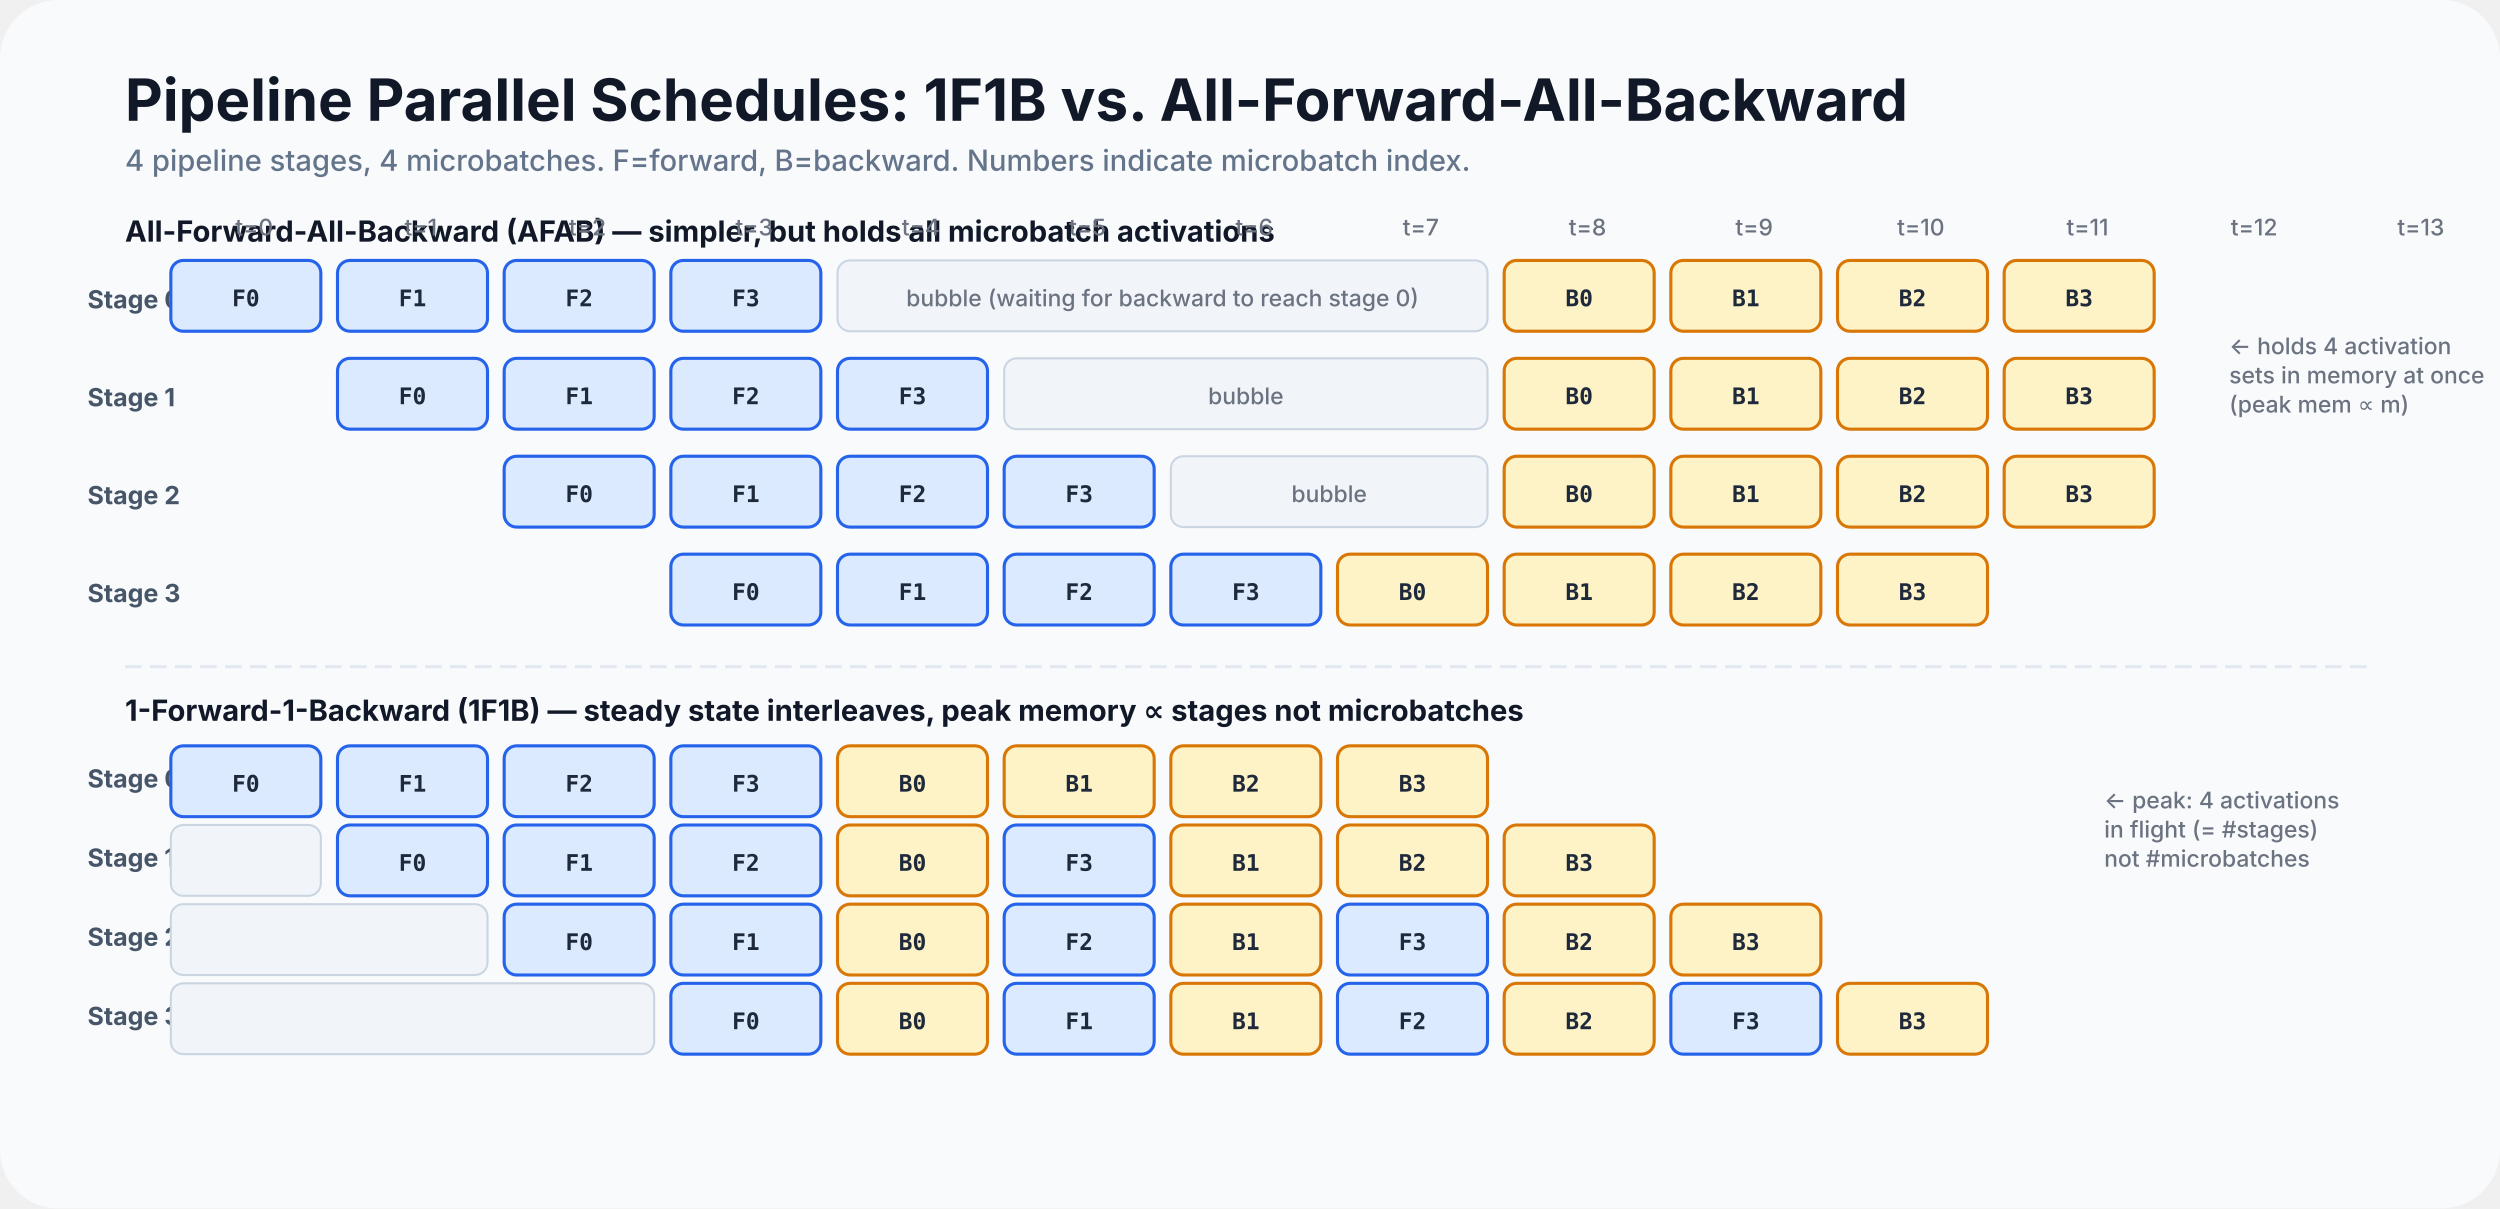
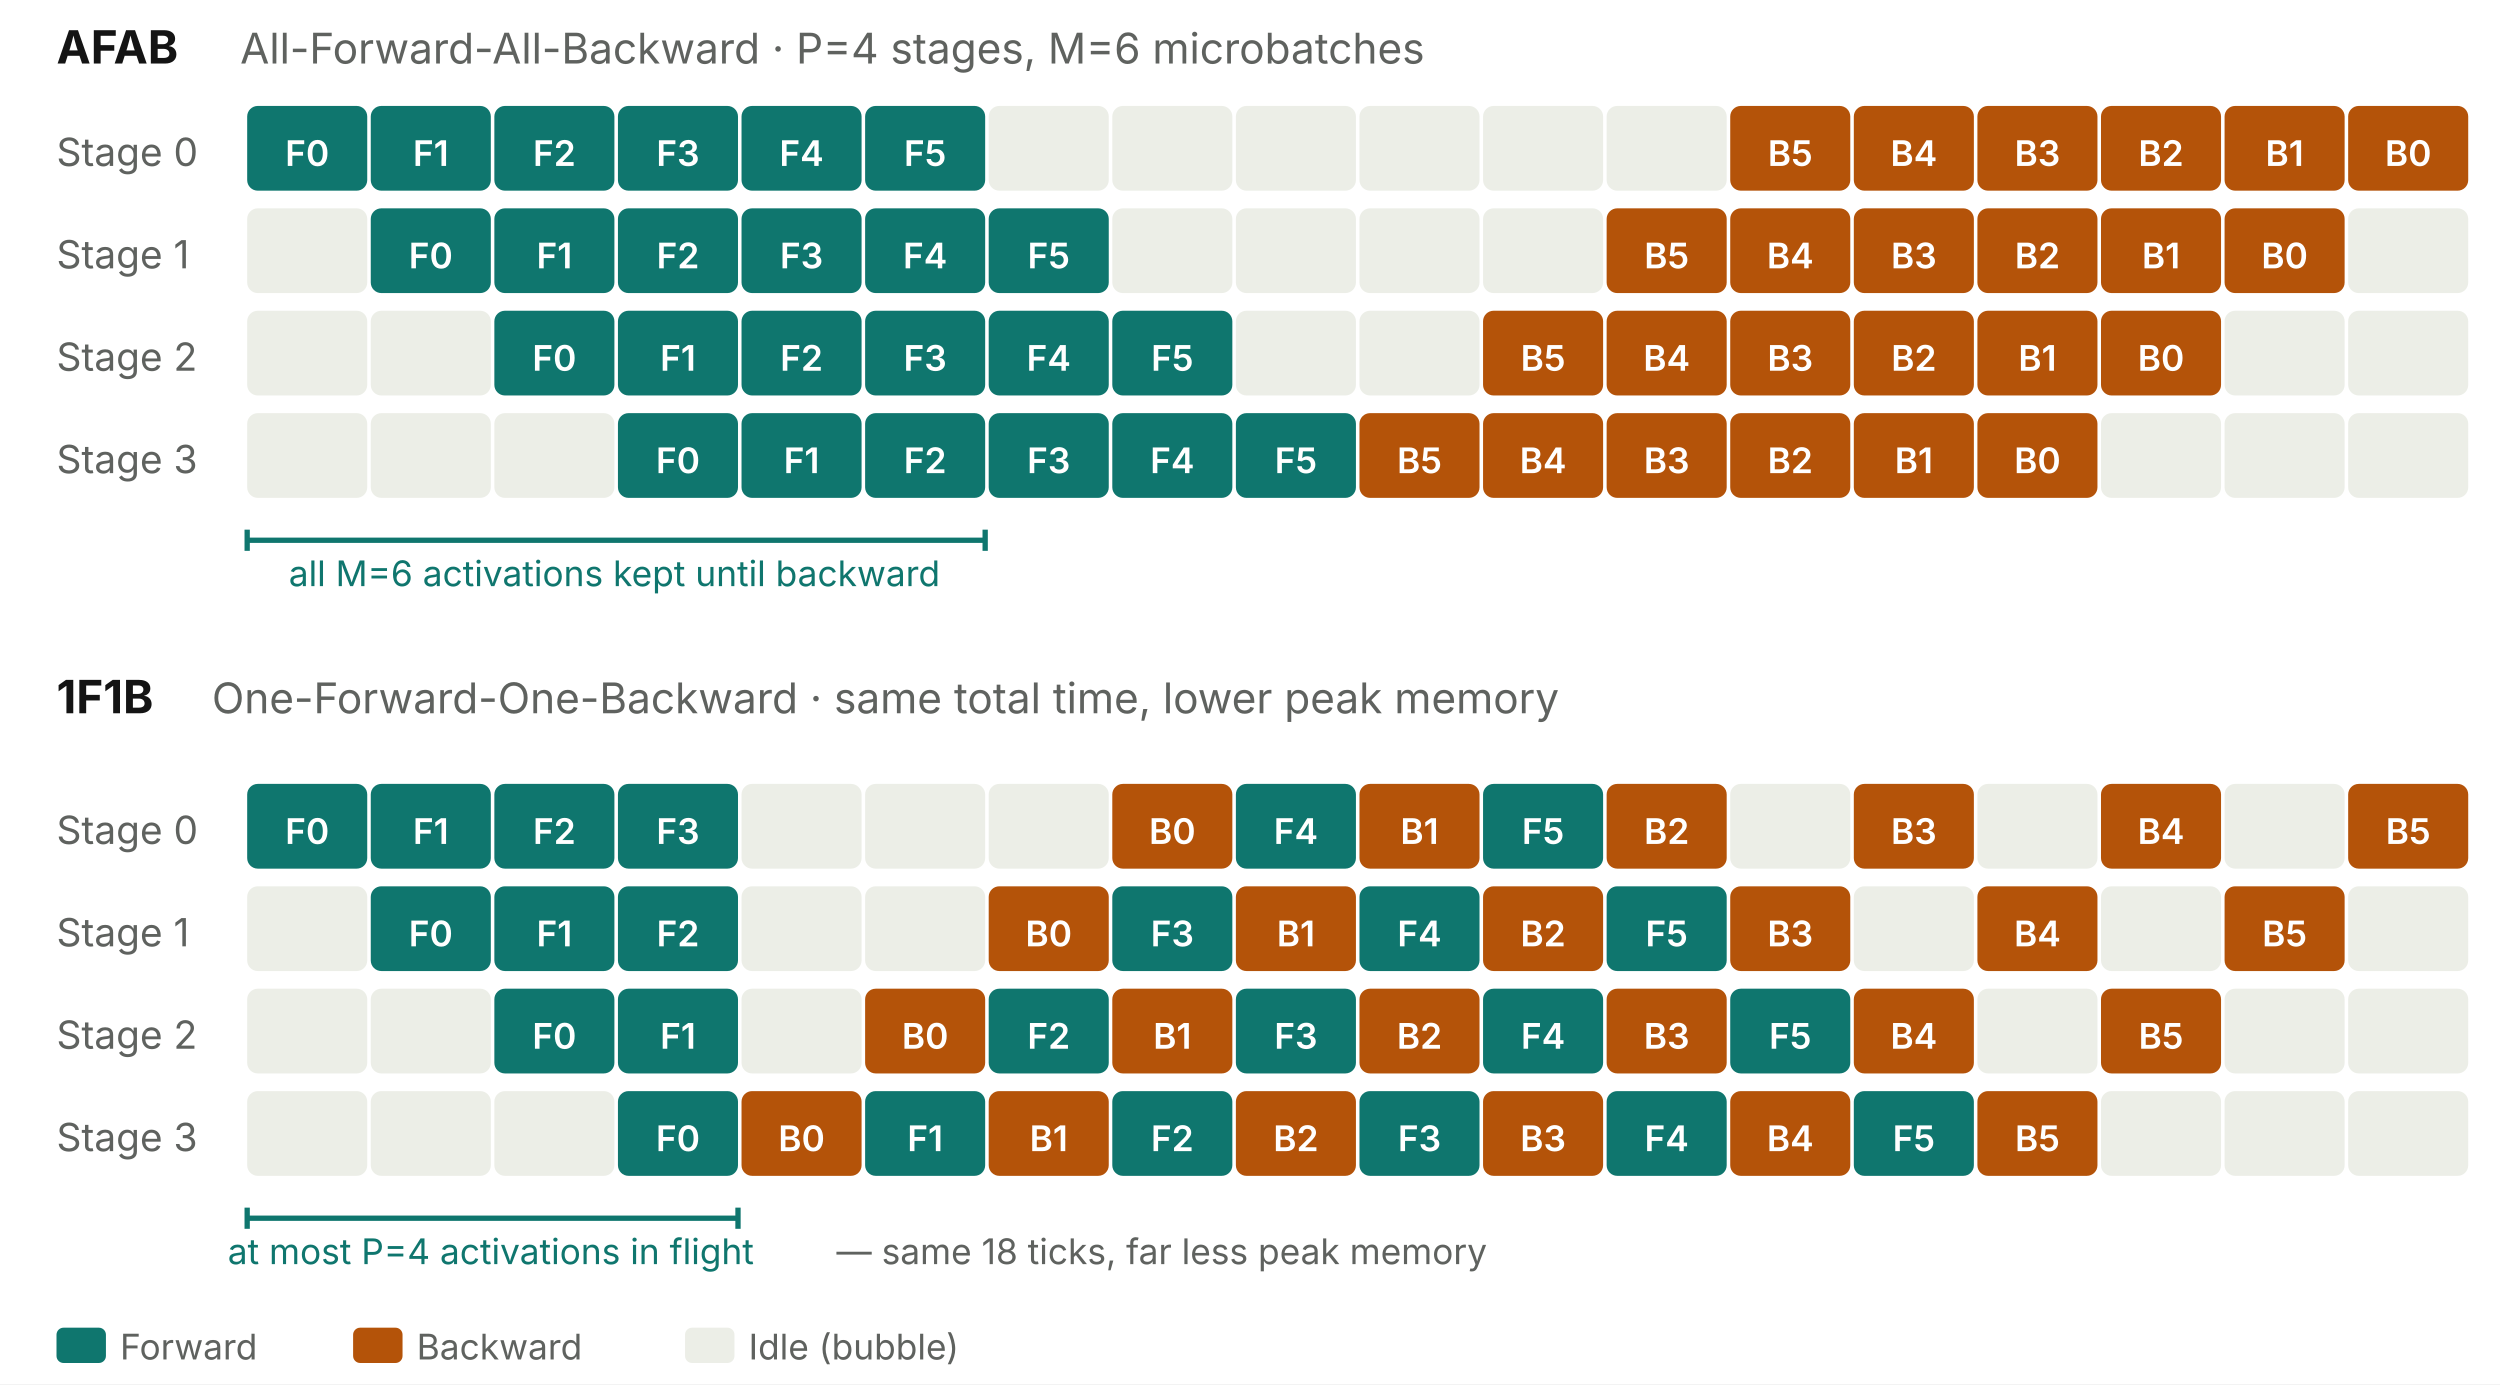
- <svg xmlns="http://www.w3.org/2000/svg" width="1200" height="580" viewBox="0 0 1200 580" fill="none">
-   <defs>
-     <style>
-       .title { font: 700 28px Inter, ui-sans-serif, system-ui, sans-serif; fill: #111827; }
-       .subtitle { font: 500 14px Inter, ui-sans-serif, system-ui, sans-serif; fill: #64748b; }
-       .label { font: 700 14px Inter, ui-sans-serif, system-ui, sans-serif; fill: #111827; }
-       .code { font: 600 11px "JetBrains Mono", "Fira Code", ui-monospace, monospace; fill: #1e293b; }
-       .small { font: 500 12px Inter, ui-sans-serif, system-ui, sans-serif; fill: #475569; }
-       .note { font: 500 11px Inter, ui-sans-serif, system-ui, sans-serif; fill: #6b7280; }
-       .rank { font: 700 12px Inter, ui-sans-serif, system-ui, sans-serif; fill: #475569; }
-     </style>
-     <filter id="shadow" x="-20%" y="-20%" width="140%" height="140%">
-       <feDropShadow dx="0" dy="4" stdDeviation="5" flood-color="#0f172a" flood-opacity="0.08" />
-     </filter>
-   </defs>
-   <rect width="1200" height="580" rx="28" fill="#f8fafc" />
-   <text x="60" y="58" class="title">Pipeline Parallel Schedules: 1F1B vs. All-Forward-All-Backward</text>
-   <text x="60" y="82" class="subtitle">4 pipeline stages, 4 microbatches. F=forward, B=backward. Numbers indicate microbatch index.</text>
-   <text x="60" y="116" class="label">All-Forward-All-Backward (AFAB) — simpler, but holds all microbatch activations</text>
-   <text x="42" y="148" class="rank">Stage 0</text>
-   <text x="42" y="195" class="rank">Stage 1</text>
-   <text x="42" y="242" class="rank">Stage 2</text>
-   <text x="42" y="289" class="rank">Stage 3</text>
-   <text x="122" y="113" class="note" text-anchor="middle">t=0</text>
-   <text x="202" y="113" class="note" text-anchor="middle">t=1</text>
-   <text x="282" y="113" class="note" text-anchor="middle">t=2</text>
-   <text x="362" y="113" class="note" text-anchor="middle">t=3</text>
-   <text x="442" y="113" class="note" text-anchor="middle">t=4</text>
-   <text x="522" y="113" class="note" text-anchor="middle">t=5</text>
-   <text x="602" y="113" class="note" text-anchor="middle">t=6</text>
-   <text x="682" y="113" class="note" text-anchor="middle">t=7</text>
-   <text x="762" y="113" class="note" text-anchor="middle">t=8</text>
-   <text x="842" y="113" class="note" text-anchor="middle">t=9</text>
-   <text x="922" y="113" class="note" text-anchor="middle">t=10</text>
-   <text x="1002" y="113" class="note" text-anchor="middle">t=11</text>
-   <text x="1082" y="113" class="note" text-anchor="middle">t=12</text>
-   <text x="1162" y="113" class="note" text-anchor="middle">t=13</text>
-   <rect x="82" y="125" width="72" height="34" rx="6" fill="#dbeafe" stroke="#2563eb" stroke-width="1.5" />
-   <text x="118" y="147" class="code" text-anchor="middle">F0</text>
-   <rect x="162" y="125" width="72" height="34" rx="6" fill="#dbeafe" stroke="#2563eb" stroke-width="1.5" />
-   <text x="198" y="147" class="code" text-anchor="middle">F1</text>
-   <rect x="242" y="125" width="72" height="34" rx="6" fill="#dbeafe" stroke="#2563eb" stroke-width="1.5" />
-   <text x="278" y="147" class="code" text-anchor="middle">F2</text>
-   <rect x="322" y="125" width="72" height="34" rx="6" fill="#dbeafe" stroke="#2563eb" stroke-width="1.5" />
-   <text x="358" y="147" class="code" text-anchor="middle">F3</text>
-   <rect x="402" y="125" width="312" height="34" rx="6" fill="#f1f5f9" stroke="#cbd5e1" stroke-width="1" />
-   <text x="558" y="147" class="note" text-anchor="middle">bubble (waiting for backward to reach stage 0)</text>
-   <rect x="722" y="125" width="72" height="34" rx="6" fill="#fef3c7" stroke="#d97706" stroke-width="1.5" />
-   <text x="758" y="147" class="code" text-anchor="middle">B0</text>
-   <rect x="802" y="125" width="72" height="34" rx="6" fill="#fef3c7" stroke="#d97706" stroke-width="1.5" />
-   <text x="838" y="147" class="code" text-anchor="middle">B1</text>
-   <rect x="882" y="125" width="72" height="34" rx="6" fill="#fef3c7" stroke="#d97706" stroke-width="1.5" />
-   <text x="918" y="147" class="code" text-anchor="middle">B2</text>
-   <rect x="962" y="125" width="72" height="34" rx="6" fill="#fef3c7" stroke="#d97706" stroke-width="1.5" />
-   <text x="998" y="147" class="code" text-anchor="middle">B3</text>
-   <rect x="162" y="172" width="72" height="34" rx="6" fill="#dbeafe" stroke="#2563eb" stroke-width="1.5" />
-   <text x="198" y="194" class="code" text-anchor="middle">F0</text>
-   <rect x="242" y="172" width="72" height="34" rx="6" fill="#dbeafe" stroke="#2563eb" stroke-width="1.5" />
-   <text x="278" y="194" class="code" text-anchor="middle">F1</text>
-   <rect x="322" y="172" width="72" height="34" rx="6" fill="#dbeafe" stroke="#2563eb" stroke-width="1.5" />
-   <text x="358" y="194" class="code" text-anchor="middle">F2</text>
-   <rect x="402" y="172" width="72" height="34" rx="6" fill="#dbeafe" stroke="#2563eb" stroke-width="1.5" />
-   <text x="438" y="194" class="code" text-anchor="middle">F3</text>
-   <rect x="482" y="172" width="232" height="34" rx="6" fill="#f1f5f9" stroke="#cbd5e1" stroke-width="1" />
-   <text x="598" y="194" class="note" text-anchor="middle">bubble</text>
-   <rect x="722" y="172" width="72" height="34" rx="6" fill="#fef3c7" stroke="#d97706" stroke-width="1.5" />
-   <text x="758" y="194" class="code" text-anchor="middle">B0</text>
-   <rect x="802" y="172" width="72" height="34" rx="6" fill="#fef3c7" stroke="#d97706" stroke-width="1.5" />
-   <text x="838" y="194" class="code" text-anchor="middle">B1</text>
-   <rect x="882" y="172" width="72" height="34" rx="6" fill="#fef3c7" stroke="#d97706" stroke-width="1.5" />
-   <text x="918" y="194" class="code" text-anchor="middle">B2</text>
-   <rect x="962" y="172" width="72" height="34" rx="6" fill="#fef3c7" stroke="#d97706" stroke-width="1.5" />
-   <text x="998" y="194" class="code" text-anchor="middle">B3</text>
-   <rect x="242" y="219" width="72" height="34" rx="6" fill="#dbeafe" stroke="#2563eb" stroke-width="1.5" />
-   <text x="278" y="241" class="code" text-anchor="middle">F0</text>
-   <rect x="322" y="219" width="72" height="34" rx="6" fill="#dbeafe" stroke="#2563eb" stroke-width="1.5" />
-   <text x="358" y="241" class="code" text-anchor="middle">F1</text>
-   <rect x="402" y="219" width="72" height="34" rx="6" fill="#dbeafe" stroke="#2563eb" stroke-width="1.5" />
-   <text x="438" y="241" class="code" text-anchor="middle">F2</text>
-   <rect x="482" y="219" width="72" height="34" rx="6" fill="#dbeafe" stroke="#2563eb" stroke-width="1.5" />
-   <text x="518" y="241" class="code" text-anchor="middle">F3</text>
-   <rect x="562" y="219" width="152" height="34" rx="6" fill="#f1f5f9" stroke="#cbd5e1" stroke-width="1" />
-   <text x="638" y="241" class="note" text-anchor="middle">bubble</text>
-   <rect x="722" y="219" width="72" height="34" rx="6" fill="#fef3c7" stroke="#d97706" stroke-width="1.5" />
-   <text x="758" y="241" class="code" text-anchor="middle">B0</text>
-   <rect x="802" y="219" width="72" height="34" rx="6" fill="#fef3c7" stroke="#d97706" stroke-width="1.5" />
-   <text x="838" y="241" class="code" text-anchor="middle">B1</text>
-   <rect x="882" y="219" width="72" height="34" rx="6" fill="#fef3c7" stroke="#d97706" stroke-width="1.5" />
-   <text x="918" y="241" class="code" text-anchor="middle">B2</text>
-   <rect x="962" y="219" width="72" height="34" rx="6" fill="#fef3c7" stroke="#d97706" stroke-width="1.5" />
-   <text x="998" y="241" class="code" text-anchor="middle">B3</text>
-   <rect x="322" y="266" width="72" height="34" rx="6" fill="#dbeafe" stroke="#2563eb" stroke-width="1.5" />
-   <text x="358" y="288" class="code" text-anchor="middle">F0</text>
-   <rect x="402" y="266" width="72" height="34" rx="6" fill="#dbeafe" stroke="#2563eb" stroke-width="1.5" />
-   <text x="438" y="288" class="code" text-anchor="middle">F1</text>
-   <rect x="482" y="266" width="72" height="34" rx="6" fill="#dbeafe" stroke="#2563eb" stroke-width="1.5" />
-   <text x="518" y="288" class="code" text-anchor="middle">F2</text>
-   <rect x="562" y="266" width="72" height="34" rx="6" fill="#dbeafe" stroke="#2563eb" stroke-width="1.5" />
-   <text x="598" y="288" class="code" text-anchor="middle">F3</text>
-   <rect x="642" y="266" width="72" height="34" rx="6" fill="#fef3c7" stroke="#d97706" stroke-width="1.5" />
-   <text x="678" y="288" class="code" text-anchor="middle">B0</text>
-   <rect x="722" y="266" width="72" height="34" rx="6" fill="#fef3c7" stroke="#d97706" stroke-width="1.5" />
-   <text x="758" y="288" class="code" text-anchor="middle">B1</text>
-   <rect x="802" y="266" width="72" height="34" rx="6" fill="#fef3c7" stroke="#d97706" stroke-width="1.5" />
-   <text x="838" y="288" class="code" text-anchor="middle">B2</text>
-   <rect x="882" y="266" width="72" height="34" rx="6" fill="#fef3c7" stroke="#d97706" stroke-width="1.5" />
-   <text x="918" y="288" class="code" text-anchor="middle">B3</text>
-   <text x="1070" y="170" class="note">← holds 4 activation</text>
-   <text x="1070" y="184" class="note">sets in memory at once</text>
-   <text x="1070" y="198" class="note">(peak mem ∝ m)</text>
-   <line x1="60" y1="320" x2="1140" y2="320" stroke="#e2e8f0" stroke-width="1.5" stroke-dasharray="8 4" />
-   <text x="60" y="346" class="label">1-Forward-1-Backward (1F1B) — steady state interleaves, peak memory ∝ stages not microbatches</text>
-   <text x="42" y="378" class="rank">Stage 0</text>
-   <text x="42" y="416" class="rank">Stage 1</text>
-   <text x="42" y="454" class="rank">Stage 2</text>
-   <text x="42" y="492" class="rank">Stage 3</text>
-   <rect x="82" y="358" width="72" height="34" rx="6" fill="#dbeafe" stroke="#2563eb" stroke-width="1.5" />
-   <text x="118" y="380" class="code" text-anchor="middle">F0</text>
-   <rect x="162" y="358" width="72" height="34" rx="6" fill="#dbeafe" stroke="#2563eb" stroke-width="1.5" />
-   <text x="198" y="380" class="code" text-anchor="middle">F1</text>
-   <rect x="242" y="358" width="72" height="34" rx="6" fill="#dbeafe" stroke="#2563eb" stroke-width="1.5" />
-   <text x="278" y="380" class="code" text-anchor="middle">F2</text>
-   <rect x="322" y="358" width="72" height="34" rx="6" fill="#dbeafe" stroke="#2563eb" stroke-width="1.5" />
-   <text x="358" y="380" class="code" text-anchor="middle">F3</text>
-   <rect x="402" y="358" width="72" height="34" rx="6" fill="#fef3c7" stroke="#d97706" stroke-width="1.5" />
-   <text x="438" y="380" class="code" text-anchor="middle">B0</text>
-   <rect x="482" y="358" width="72" height="34" rx="6" fill="#fef3c7" stroke="#d97706" stroke-width="1.5" />
-   <text x="518" y="380" class="code" text-anchor="middle">B1</text>
-   <rect x="562" y="358" width="72" height="34" rx="6" fill="#fef3c7" stroke="#d97706" stroke-width="1.5" />
-   <text x="598" y="380" class="code" text-anchor="middle">B2</text>
-   <rect x="642" y="358" width="72" height="34" rx="6" fill="#fef3c7" stroke="#d97706" stroke-width="1.5" />
-   <text x="678" y="380" class="code" text-anchor="middle">B3</text>
-   <rect x="82" y="396" width="72" height="34" rx="6" fill="#f1f5f9" stroke="#cbd5e1" stroke-width="1" />
-   <rect x="162" y="396" width="72" height="34" rx="6" fill="#dbeafe" stroke="#2563eb" stroke-width="1.5" />
-   <text x="198" y="418" class="code" text-anchor="middle">F0</text>
-   <rect x="242" y="396" width="72" height="34" rx="6" fill="#dbeafe" stroke="#2563eb" stroke-width="1.5" />
-   <text x="278" y="418" class="code" text-anchor="middle">F1</text>
-   <rect x="322" y="396" width="72" height="34" rx="6" fill="#dbeafe" stroke="#2563eb" stroke-width="1.5" />
-   <text x="358" y="418" class="code" text-anchor="middle">F2</text>
-   <rect x="402" y="396" width="72" height="34" rx="6" fill="#fef3c7" stroke="#d97706" stroke-width="1.5" />
-   <text x="438" y="418" class="code" text-anchor="middle">B0</text>
-   <rect x="482" y="396" width="72" height="34" rx="6" fill="#dbeafe" stroke="#2563eb" stroke-width="1.5" />
-   <text x="518" y="418" class="code" text-anchor="middle">F3</text>
-   <rect x="562" y="396" width="72" height="34" rx="6" fill="#fef3c7" stroke="#d97706" stroke-width="1.5" />
-   <text x="598" y="418" class="code" text-anchor="middle">B1</text>
-   <rect x="642" y="396" width="72" height="34" rx="6" fill="#fef3c7" stroke="#d97706" stroke-width="1.5" />
-   <text x="678" y="418" class="code" text-anchor="middle">B2</text>
-   <rect x="722" y="396" width="72" height="34" rx="6" fill="#fef3c7" stroke="#d97706" stroke-width="1.5" />
-   <text x="758" y="418" class="code" text-anchor="middle">B3</text>
-   <rect x="82" y="434" width="152" height="34" rx="6" fill="#f1f5f9" stroke="#cbd5e1" stroke-width="1" />
-   <rect x="242" y="434" width="72" height="34" rx="6" fill="#dbeafe" stroke="#2563eb" stroke-width="1.5" />
-   <text x="278" y="456" class="code" text-anchor="middle">F0</text>
-   <rect x="322" y="434" width="72" height="34" rx="6" fill="#dbeafe" stroke="#2563eb" stroke-width="1.5" />
-   <text x="358" y="456" class="code" text-anchor="middle">F1</text>
-   <rect x="402" y="434" width="72" height="34" rx="6" fill="#fef3c7" stroke="#d97706" stroke-width="1.5" />
-   <text x="438" y="456" class="code" text-anchor="middle">B0</text>
-   <rect x="482" y="434" width="72" height="34" rx="6" fill="#dbeafe" stroke="#2563eb" stroke-width="1.5" />
-   <text x="518" y="456" class="code" text-anchor="middle">F2</text>
-   <rect x="562" y="434" width="72" height="34" rx="6" fill="#fef3c7" stroke="#d97706" stroke-width="1.5" />
-   <text x="598" y="456" class="code" text-anchor="middle">B1</text>
-   <rect x="642" y="434" width="72" height="34" rx="6" fill="#dbeafe" stroke="#2563eb" stroke-width="1.5" />
-   <text x="678" y="456" class="code" text-anchor="middle">F3</text>
-   <rect x="722" y="434" width="72" height="34" rx="6" fill="#fef3c7" stroke="#d97706" stroke-width="1.5" />
-   <text x="758" y="456" class="code" text-anchor="middle">B2</text>
-   <rect x="802" y="434" width="72" height="34" rx="6" fill="#fef3c7" stroke="#d97706" stroke-width="1.5" />
-   <text x="838" y="456" class="code" text-anchor="middle">B3</text>
-   <rect x="82" y="472" width="232" height="34" rx="6" fill="#f1f5f9" stroke="#cbd5e1" stroke-width="1" />
-   <rect x="322" y="472" width="72" height="34" rx="6" fill="#dbeafe" stroke="#2563eb" stroke-width="1.5" />
-   <text x="358" y="494" class="code" text-anchor="middle">F0</text>
-   <rect x="402" y="472" width="72" height="34" rx="6" fill="#fef3c7" stroke="#d97706" stroke-width="1.5" />
-   <text x="438" y="494" class="code" text-anchor="middle">B0</text>
-   <rect x="482" y="472" width="72" height="34" rx="6" fill="#dbeafe" stroke="#2563eb" stroke-width="1.5" />
-   <text x="518" y="494" class="code" text-anchor="middle">F1</text>
-   <rect x="562" y="472" width="72" height="34" rx="6" fill="#fef3c7" stroke="#d97706" stroke-width="1.5" />
-   <text x="598" y="494" class="code" text-anchor="middle">B1</text>
-   <rect x="642" y="472" width="72" height="34" rx="6" fill="#dbeafe" stroke="#2563eb" stroke-width="1.5" />
-   <text x="678" y="494" class="code" text-anchor="middle">F2</text>
-   <rect x="722" y="472" width="72" height="34" rx="6" fill="#fef3c7" stroke="#d97706" stroke-width="1.5" />
-   <text x="758" y="494" class="code" text-anchor="middle">B2</text>
-   <rect x="802" y="472" width="72" height="34" rx="6" fill="#dbeafe" stroke="#2563eb" stroke-width="1.5" />
-   <text x="838" y="494" class="code" text-anchor="middle">F3</text>
-   <rect x="882" y="472" width="72" height="34" rx="6" fill="#fef3c7" stroke="#d97706" stroke-width="1.5" />
-   <text x="918" y="494" class="code" text-anchor="middle">B3</text>
-   <text x="1010" y="388" class="note">← peak: 4 activations</text>
-   <text x="1010" y="402" class="note">in flight (= #stages)</text>
-   <text x="1010" y="416" class="note">not #microbatches</text>
+ <svg xmlns="http://www.w3.org/2000/svg" viewBox="0 0 708 392" font-family="system-ui,-apple-system,sans-serif">
+   <rect width="708" height="392" fill="#fff" />
+   <text x="16" y="18" font-size="13" font-weight="700" fill="#141414">AFAB</text>
+   <text x="68" y="18" font-size="12" fill="#5f625f">All-Forward-All-Backward  ·  P=4 stages, M=6 microbatches</text>
+   <text x="16" y="47" font-size="11" fill="#5f625f">Stage 0</text>
+   <text x="16" y="76" font-size="11" fill="#5f625f">Stage 1</text>
+   <text x="16" y="105" font-size="11" fill="#5f625f">Stage 2</text>
+   <text x="16" y="134" font-size="11" fill="#5f625f">Stage 3</text>
+   <rect x="70" y="30" width="34" height="24" rx="3" fill="#0f766e" />
+   <text x="87" y="47" text-anchor="middle" font-size="10" font-weight="600" fill="#fff">F0</text>
+   <rect x="105" y="30" width="34" height="24" rx="3" fill="#0f766e" />
+   <text x="122" y="47" text-anchor="middle" font-size="10" font-weight="600" fill="#fff">F1</text>
+   <rect x="140" y="30" width="34" height="24" rx="3" fill="#0f766e" />
+   <text x="157" y="47" text-anchor="middle" font-size="10" font-weight="600" fill="#fff">F2</text>
+   <rect x="175" y="30" width="34" height="24" rx="3" fill="#0f766e" />
+   <text x="192" y="47" text-anchor="middle" font-size="10" font-weight="600" fill="#fff">F3</text>
+   <rect x="210" y="30" width="34" height="24" rx="3" fill="#0f766e" />
+   <text x="227" y="47" text-anchor="middle" font-size="10" font-weight="600" fill="#fff">F4</text>
+   <rect x="245" y="30" width="34" height="24" rx="3" fill="#0f766e" />
+   <text x="262" y="47" text-anchor="middle" font-size="10" font-weight="600" fill="#fff">F5</text>
+   <rect x="280" y="30" width="34" height="24" rx="3" fill="#eceee7" />
+   <rect x="315" y="30" width="34" height="24" rx="3" fill="#eceee7" />
+   <rect x="350" y="30" width="34" height="24" rx="3" fill="#eceee7" />
+   <rect x="385" y="30" width="34" height="24" rx="3" fill="#eceee7" />
+   <rect x="420" y="30" width="34" height="24" rx="3" fill="#eceee7" />
+   <rect x="455" y="30" width="34" height="24" rx="3" fill="#eceee7" />
+   <rect x="490" y="30" width="34" height="24" rx="3" fill="#b45309" />
+   <text x="507" y="47" text-anchor="middle" font-size="10" font-weight="600" fill="#fff">B5</text>
+   <rect x="525" y="30" width="34" height="24" rx="3" fill="#b45309" />
+   <text x="542" y="47" text-anchor="middle" font-size="10" font-weight="600" fill="#fff">B4</text>
+   <rect x="560" y="30" width="34" height="24" rx="3" fill="#b45309" />
+   <text x="577" y="47" text-anchor="middle" font-size="10" font-weight="600" fill="#fff">B3</text>
+   <rect x="595" y="30" width="34" height="24" rx="3" fill="#b45309" />
+   <text x="612" y="47" text-anchor="middle" font-size="10" font-weight="600" fill="#fff">B2</text>
+   <rect x="630" y="30" width="34" height="24" rx="3" fill="#b45309" />
+   <text x="647" y="47" text-anchor="middle" font-size="10" font-weight="600" fill="#fff">B1</text>
+   <rect x="665" y="30" width="34" height="24" rx="3" fill="#b45309" />
+   <text x="682" y="47" text-anchor="middle" font-size="10" font-weight="600" fill="#fff">B0</text>
+   <rect x="70" y="59" width="34" height="24" rx="3" fill="#eceee7" />
+   <rect x="105" y="59" width="34" height="24" rx="3" fill="#0f766e" />
+   <text x="122" y="76" text-anchor="middle" font-size="10" font-weight="600" fill="#fff">F0</text>
+   <rect x="140" y="59" width="34" height="24" rx="3" fill="#0f766e" />
+   <text x="157" y="76" text-anchor="middle" font-size="10" font-weight="600" fill="#fff">F1</text>
+   <rect x="175" y="59" width="34" height="24" rx="3" fill="#0f766e" />
+   <text x="192" y="76" text-anchor="middle" font-size="10" font-weight="600" fill="#fff">F2</text>
+   <rect x="210" y="59" width="34" height="24" rx="3" fill="#0f766e" />
+   <text x="227" y="76" text-anchor="middle" font-size="10" font-weight="600" fill="#fff">F3</text>
+   <rect x="245" y="59" width="34" height="24" rx="3" fill="#0f766e" />
+   <text x="262" y="76" text-anchor="middle" font-size="10" font-weight="600" fill="#fff">F4</text>
+   <rect x="280" y="59" width="34" height="24" rx="3" fill="#0f766e" />
+   <text x="297" y="76" text-anchor="middle" font-size="10" font-weight="600" fill="#fff">F5</text>
+   <rect x="315" y="59" width="34" height="24" rx="3" fill="#eceee7" />
+   <rect x="350" y="59" width="34" height="24" rx="3" fill="#eceee7" />
+   <rect x="385" y="59" width="34" height="24" rx="3" fill="#eceee7" />
+   <rect x="420" y="59" width="34" height="24" rx="3" fill="#eceee7" />
+   <rect x="455" y="59" width="34" height="24" rx="3" fill="#b45309" />
+   <text x="472" y="76" text-anchor="middle" font-size="10" font-weight="600" fill="#fff">B5</text>
+   <rect x="490" y="59" width="34" height="24" rx="3" fill="#b45309" />
+   <text x="507" y="76" text-anchor="middle" font-size="10" font-weight="600" fill="#fff">B4</text>
+   <rect x="525" y="59" width="34" height="24" rx="3" fill="#b45309" />
+   <text x="542" y="76" text-anchor="middle" font-size="10" font-weight="600" fill="#fff">B3</text>
+   <rect x="560" y="59" width="34" height="24" rx="3" fill="#b45309" />
+   <text x="577" y="76" text-anchor="middle" font-size="10" font-weight="600" fill="#fff">B2</text>
+   <rect x="595" y="59" width="34" height="24" rx="3" fill="#b45309" />
+   <text x="612" y="76" text-anchor="middle" font-size="10" font-weight="600" fill="#fff">B1</text>
+   <rect x="630" y="59" width="34" height="24" rx="3" fill="#b45309" />
+   <text x="647" y="76" text-anchor="middle" font-size="10" font-weight="600" fill="#fff">B0</text>
+   <rect x="665" y="59" width="34" height="24" rx="3" fill="#eceee7" />
+   <rect x="70" y="88" width="34" height="24" rx="3" fill="#eceee7" />
+   <rect x="105" y="88" width="34" height="24" rx="3" fill="#eceee7" />
+   <rect x="140" y="88" width="34" height="24" rx="3" fill="#0f766e" />
+   <text x="157" y="105" text-anchor="middle" font-size="10" font-weight="600" fill="#fff">F0</text>
+   <rect x="175" y="88" width="34" height="24" rx="3" fill="#0f766e" />
+   <text x="192" y="105" text-anchor="middle" font-size="10" font-weight="600" fill="#fff">F1</text>
+   <rect x="210" y="88" width="34" height="24" rx="3" fill="#0f766e" />
+   <text x="227" y="105" text-anchor="middle" font-size="10" font-weight="600" fill="#fff">F2</text>
+   <rect x="245" y="88" width="34" height="24" rx="3" fill="#0f766e" />
+   <text x="262" y="105" text-anchor="middle" font-size="10" font-weight="600" fill="#fff">F3</text>
+   <rect x="280" y="88" width="34" height="24" rx="3" fill="#0f766e" />
+   <text x="297" y="105" text-anchor="middle" font-size="10" font-weight="600" fill="#fff">F4</text>
+   <rect x="315" y="88" width="34" height="24" rx="3" fill="#0f766e" />
+   <text x="332" y="105" text-anchor="middle" font-size="10" font-weight="600" fill="#fff">F5</text>
+   <rect x="350" y="88" width="34" height="24" rx="3" fill="#eceee7" />
+   <rect x="385" y="88" width="34" height="24" rx="3" fill="#eceee7" />
+   <rect x="420" y="88" width="34" height="24" rx="3" fill="#b45309" />
+   <text x="437" y="105" text-anchor="middle" font-size="10" font-weight="600" fill="#fff">B5</text>
+   <rect x="455" y="88" width="34" height="24" rx="3" fill="#b45309" />
+   <text x="472" y="105" text-anchor="middle" font-size="10" font-weight="600" fill="#fff">B4</text>
+   <rect x="490" y="88" width="34" height="24" rx="3" fill="#b45309" />
+   <text x="507" y="105" text-anchor="middle" font-size="10" font-weight="600" fill="#fff">B3</text>
+   <rect x="525" y="88" width="34" height="24" rx="3" fill="#b45309" />
+   <text x="542" y="105" text-anchor="middle" font-size="10" font-weight="600" fill="#fff">B2</text>
+   <rect x="560" y="88" width="34" height="24" rx="3" fill="#b45309" />
+   <text x="577" y="105" text-anchor="middle" font-size="10" font-weight="600" fill="#fff">B1</text>
+   <rect x="595" y="88" width="34" height="24" rx="3" fill="#b45309" />
+   <text x="612" y="105" text-anchor="middle" font-size="10" font-weight="600" fill="#fff">B0</text>
+   <rect x="630" y="88" width="34" height="24" rx="3" fill="#eceee7" />
+   <rect x="665" y="88" width="34" height="24" rx="3" fill="#eceee7" />
+   <rect x="70" y="117" width="34" height="24" rx="3" fill="#eceee7" />
+   <rect x="105" y="117" width="34" height="24" rx="3" fill="#eceee7" />
+   <rect x="140" y="117" width="34" height="24" rx="3" fill="#eceee7" />
+   <rect x="175" y="117" width="34" height="24" rx="3" fill="#0f766e" />
+   <text x="192" y="134" text-anchor="middle" font-size="10" font-weight="600" fill="#fff">F0</text>
+   <rect x="210" y="117" width="34" height="24" rx="3" fill="#0f766e" />
+   <text x="227" y="134" text-anchor="middle" font-size="10" font-weight="600" fill="#fff">F1</text>
+   <rect x="245" y="117" width="34" height="24" rx="3" fill="#0f766e" />
+   <text x="262" y="134" text-anchor="middle" font-size="10" font-weight="600" fill="#fff">F2</text>
+   <rect x="280" y="117" width="34" height="24" rx="3" fill="#0f766e" />
+   <text x="297" y="134" text-anchor="middle" font-size="10" font-weight="600" fill="#fff">F3</text>
+   <rect x="315" y="117" width="34" height="24" rx="3" fill="#0f766e" />
+   <text x="332" y="134" text-anchor="middle" font-size="10" font-weight="600" fill="#fff">F4</text>
+   <rect x="350" y="117" width="34" height="24" rx="3" fill="#0f766e" />
+   <text x="367" y="134" text-anchor="middle" font-size="10" font-weight="600" fill="#fff">F5</text>
+   <rect x="385" y="117" width="34" height="24" rx="3" fill="#b45309" />
+   <text x="402" y="134" text-anchor="middle" font-size="10" font-weight="600" fill="#fff">B5</text>
+   <rect x="420" y="117" width="34" height="24" rx="3" fill="#b45309" />
+   <text x="437" y="134" text-anchor="middle" font-size="10" font-weight="600" fill="#fff">B4</text>
+   <rect x="455" y="117" width="34" height="24" rx="3" fill="#b45309" />
+   <text x="472" y="134" text-anchor="middle" font-size="10" font-weight="600" fill="#fff">B3</text>
+   <rect x="490" y="117" width="34" height="24" rx="3" fill="#b45309" />
+   <text x="507" y="134" text-anchor="middle" font-size="10" font-weight="600" fill="#fff">B2</text>
+   <rect x="525" y="117" width="34" height="24" rx="3" fill="#b45309" />
+   <text x="542" y="134" text-anchor="middle" font-size="10" font-weight="600" fill="#fff">B1</text>
+   <rect x="560" y="117" width="34" height="24" rx="3" fill="#b45309" />
+   <text x="577" y="134" text-anchor="middle" font-size="10" font-weight="600" fill="#fff">B0</text>
+   <rect x="595" y="117" width="34" height="24" rx="3" fill="#eceee7" />
+   <rect x="630" y="117" width="34" height="24" rx="3" fill="#eceee7" />
+   <rect x="665" y="117" width="34" height="24" rx="3" fill="#eceee7" />
+   <line x1="70" y1="153" x2="279" y2="153" stroke="#0f766e" stroke-width="1.5" />
+   <line x1="70" y1="150" x2="70" y2="156" stroke="#0f766e" stroke-width="1.5" />
+   <line x1="279" y1="150" x2="279" y2="156" stroke="#0f766e" stroke-width="1.5" />
+   <text x="174" y="166" text-anchor="middle" font-size="10" fill="#0f766e">all M=6 activations kept until backward</text>
+   <text x="16" y="202" font-size="13" font-weight="700" fill="#141414">1F1B</text>
+   <text x="60" y="202" font-size="12" fill="#5f625f">One-Forward-One-Backward  ·  same total time, lower peak memory</text>
+   <text x="16" y="239" font-size="11" fill="#5f625f">Stage 0</text>
+   <text x="16" y="268" font-size="11" fill="#5f625f">Stage 1</text>
+   <text x="16" y="297" font-size="11" fill="#5f625f">Stage 2</text>
+   <text x="16" y="326" font-size="11" fill="#5f625f">Stage 3</text>
+   <rect x="70" y="222" width="34" height="24" rx="3" fill="#0f766e" />
+   <text x="87" y="239" text-anchor="middle" font-size="10" font-weight="600" fill="#fff">F0</text>
+   <rect x="105" y="222" width="34" height="24" rx="3" fill="#0f766e" />
+   <text x="122" y="239" text-anchor="middle" font-size="10" font-weight="600" fill="#fff">F1</text>
+   <rect x="140" y="222" width="34" height="24" rx="3" fill="#0f766e" />
+   <text x="157" y="239" text-anchor="middle" font-size="10" font-weight="600" fill="#fff">F2</text>
+   <rect x="175" y="222" width="34" height="24" rx="3" fill="#0f766e" />
+   <text x="192" y="239" text-anchor="middle" font-size="10" font-weight="600" fill="#fff">F3</text>
+   <rect x="210" y="222" width="34" height="24" rx="3" fill="#eceee7" />
+   <rect x="245" y="222" width="34" height="24" rx="3" fill="#eceee7" />
+   <rect x="280" y="222" width="34" height="24" rx="3" fill="#eceee7" />
+   <rect x="315" y="222" width="34" height="24" rx="3" fill="#b45309" />
+   <text x="332" y="239" text-anchor="middle" font-size="10" font-weight="600" fill="#fff">B0</text>
+   <rect x="350" y="222" width="34" height="24" rx="3" fill="#0f766e" />
+   <text x="367" y="239" text-anchor="middle" font-size="10" font-weight="600" fill="#fff">F4</text>
+   <rect x="385" y="222" width="34" height="24" rx="3" fill="#b45309" />
+   <text x="402" y="239" text-anchor="middle" font-size="10" font-weight="600" fill="#fff">B1</text>
+   <rect x="420" y="222" width="34" height="24" rx="3" fill="#0f766e" />
+   <text x="437" y="239" text-anchor="middle" font-size="10" font-weight="600" fill="#fff">F5</text>
+   <rect x="455" y="222" width="34" height="24" rx="3" fill="#b45309" />
+   <text x="472" y="239" text-anchor="middle" font-size="10" font-weight="600" fill="#fff">B2</text>
+   <rect x="490" y="222" width="34" height="24" rx="3" fill="#eceee7" />
+   <rect x="525" y="222" width="34" height="24" rx="3" fill="#b45309" />
+   <text x="542" y="239" text-anchor="middle" font-size="10" font-weight="600" fill="#fff">B3</text>
+   <rect x="560" y="222" width="34" height="24" rx="3" fill="#eceee7" />
+   <rect x="595" y="222" width="34" height="24" rx="3" fill="#b45309" />
+   <text x="612" y="239" text-anchor="middle" font-size="10" font-weight="600" fill="#fff">B4</text>
+   <rect x="630" y="222" width="34" height="24" rx="3" fill="#eceee7" />
+   <rect x="665" y="222" width="34" height="24" rx="3" fill="#b45309" />
+   <text x="682" y="239" text-anchor="middle" font-size="10" font-weight="600" fill="#fff">B5</text>
+   <rect x="70" y="251" width="34" height="24" rx="3" fill="#eceee7" />
+   <rect x="105" y="251" width="34" height="24" rx="3" fill="#0f766e" />
+   <text x="122" y="268" text-anchor="middle" font-size="10" font-weight="600" fill="#fff">F0</text>
+   <rect x="140" y="251" width="34" height="24" rx="3" fill="#0f766e" />
+   <text x="157" y="268" text-anchor="middle" font-size="10" font-weight="600" fill="#fff">F1</text>
+   <rect x="175" y="251" width="34" height="24" rx="3" fill="#0f766e" />
+   <text x="192" y="268" text-anchor="middle" font-size="10" font-weight="600" fill="#fff">F2</text>
+   <rect x="210" y="251" width="34" height="24" rx="3" fill="#eceee7" />
+   <rect x="245" y="251" width="34" height="24" rx="3" fill="#eceee7" />
+   <rect x="280" y="251" width="34" height="24" rx="3" fill="#b45309" />
+   <text x="297" y="268" text-anchor="middle" font-size="10" font-weight="600" fill="#fff">B0</text>
+   <rect x="315" y="251" width="34" height="24" rx="3" fill="#0f766e" />
+   <text x="332" y="268" text-anchor="middle" font-size="10" font-weight="600" fill="#fff">F3</text>
+   <rect x="350" y="251" width="34" height="24" rx="3" fill="#b45309" />
+   <text x="367" y="268" text-anchor="middle" font-size="10" font-weight="600" fill="#fff">B1</text>
+   <rect x="385" y="251" width="34" height="24" rx="3" fill="#0f766e" />
+   <text x="402" y="268" text-anchor="middle" font-size="10" font-weight="600" fill="#fff">F4</text>
+   <rect x="420" y="251" width="34" height="24" rx="3" fill="#b45309" />
+   <text x="437" y="268" text-anchor="middle" font-size="10" font-weight="600" fill="#fff">B2</text>
+   <rect x="455" y="251" width="34" height="24" rx="3" fill="#0f766e" />
+   <text x="472" y="268" text-anchor="middle" font-size="10" font-weight="600" fill="#fff">F5</text>
+   <rect x="490" y="251" width="34" height="24" rx="3" fill="#b45309" />
+   <text x="507" y="268" text-anchor="middle" font-size="10" font-weight="600" fill="#fff">B3</text>
+   <rect x="525" y="251" width="34" height="24" rx="3" fill="#eceee7" />
+   <rect x="560" y="251" width="34" height="24" rx="3" fill="#b45309" />
+   <text x="577" y="268" text-anchor="middle" font-size="10" font-weight="600" fill="#fff">B4</text>
+   <rect x="595" y="251" width="34" height="24" rx="3" fill="#eceee7" />
+   <rect x="630" y="251" width="34" height="24" rx="3" fill="#b45309" />
+   <text x="647" y="268" text-anchor="middle" font-size="10" font-weight="600" fill="#fff">B5</text>
+   <rect x="665" y="251" width="34" height="24" rx="3" fill="#eceee7" />
+   <rect x="70" y="280" width="34" height="24" rx="3" fill="#eceee7" />
+   <rect x="105" y="280" width="34" height="24" rx="3" fill="#eceee7" />
+   <rect x="140" y="280" width="34" height="24" rx="3" fill="#0f766e" />
+   <text x="157" y="297" text-anchor="middle" font-size="10" font-weight="600" fill="#fff">F0</text>
+   <rect x="175" y="280" width="34" height="24" rx="3" fill="#0f766e" />
+   <text x="192" y="297" text-anchor="middle" font-size="10" font-weight="600" fill="#fff">F1</text>
+   <rect x="210" y="280" width="34" height="24" rx="3" fill="#eceee7" />
+   <rect x="245" y="280" width="34" height="24" rx="3" fill="#b45309" />
+   <text x="262" y="297" text-anchor="middle" font-size="10" font-weight="600" fill="#fff">B0</text>
+   <rect x="280" y="280" width="34" height="24" rx="3" fill="#0f766e" />
+   <text x="297" y="297" text-anchor="middle" font-size="10" font-weight="600" fill="#fff">F2</text>
+   <rect x="315" y="280" width="34" height="24" rx="3" fill="#b45309" />
+   <text x="332" y="297" text-anchor="middle" font-size="10" font-weight="600" fill="#fff">B1</text>
+   <rect x="350" y="280" width="34" height="24" rx="3" fill="#0f766e" />
+   <text x="367" y="297" text-anchor="middle" font-size="10" font-weight="600" fill="#fff">F3</text>
+   <rect x="385" y="280" width="34" height="24" rx="3" fill="#b45309" />
+   <text x="402" y="297" text-anchor="middle" font-size="10" font-weight="600" fill="#fff">B2</text>
+   <rect x="420" y="280" width="34" height="24" rx="3" fill="#0f766e" />
+   <text x="437" y="297" text-anchor="middle" font-size="10" font-weight="600" fill="#fff">F4</text>
+   <rect x="455" y="280" width="34" height="24" rx="3" fill="#b45309" />
+   <text x="472" y="297" text-anchor="middle" font-size="10" font-weight="600" fill="#fff">B3</text>
+   <rect x="490" y="280" width="34" height="24" rx="3" fill="#0f766e" />
+   <text x="507" y="297" text-anchor="middle" font-size="10" font-weight="600" fill="#fff">F5</text>
+   <rect x="525" y="280" width="34" height="24" rx="3" fill="#b45309" />
+   <text x="542" y="297" text-anchor="middle" font-size="10" font-weight="600" fill="#fff">B4</text>
+   <rect x="560" y="280" width="34" height="24" rx="3" fill="#eceee7" />
+   <rect x="595" y="280" width="34" height="24" rx="3" fill="#b45309" />
+   <text x="612" y="297" text-anchor="middle" font-size="10" font-weight="600" fill="#fff">B5</text>
+   <rect x="630" y="280" width="34" height="24" rx="3" fill="#eceee7" />
+   <rect x="665" y="280" width="34" height="24" rx="3" fill="#eceee7" />
+   <rect x="70" y="309" width="34" height="24" rx="3" fill="#eceee7" />
+   <rect x="105" y="309" width="34" height="24" rx="3" fill="#eceee7" />
+   <rect x="140" y="309" width="34" height="24" rx="3" fill="#eceee7" />
+   <rect x="175" y="309" width="34" height="24" rx="3" fill="#0f766e" />
+   <text x="192" y="326" text-anchor="middle" font-size="10" font-weight="600" fill="#fff">F0</text>
+   <rect x="210" y="309" width="34" height="24" rx="3" fill="#b45309" />
+   <text x="227" y="326" text-anchor="middle" font-size="10" font-weight="600" fill="#fff">B0</text>
+   <rect x="245" y="309" width="34" height="24" rx="3" fill="#0f766e" />
+   <text x="262" y="326" text-anchor="middle" font-size="10" font-weight="600" fill="#fff">F1</text>
+   <rect x="280" y="309" width="34" height="24" rx="3" fill="#b45309" />
+   <text x="297" y="326" text-anchor="middle" font-size="10" font-weight="600" fill="#fff">B1</text>
+   <rect x="315" y="309" width="34" height="24" rx="3" fill="#0f766e" />
+   <text x="332" y="326" text-anchor="middle" font-size="10" font-weight="600" fill="#fff">F2</text>
+   <rect x="350" y="309" width="34" height="24" rx="3" fill="#b45309" />
+   <text x="367" y="326" text-anchor="middle" font-size="10" font-weight="600" fill="#fff">B2</text>
+   <rect x="385" y="309" width="34" height="24" rx="3" fill="#0f766e" />
+   <text x="402" y="326" text-anchor="middle" font-size="10" font-weight="600" fill="#fff">F3</text>
+   <rect x="420" y="309" width="34" height="24" rx="3" fill="#b45309" />
+   <text x="437" y="326" text-anchor="middle" font-size="10" font-weight="600" fill="#fff">B3</text>
+   <rect x="455" y="309" width="34" height="24" rx="3" fill="#0f766e" />
+   <text x="472" y="326" text-anchor="middle" font-size="10" font-weight="600" fill="#fff">F4</text>
+   <rect x="490" y="309" width="34" height="24" rx="3" fill="#b45309" />
+   <text x="507" y="326" text-anchor="middle" font-size="10" font-weight="600" fill="#fff">B4</text>
+   <rect x="525" y="309" width="34" height="24" rx="3" fill="#0f766e" />
+   <text x="542" y="326" text-anchor="middle" font-size="10" font-weight="600" fill="#fff">F5</text>
+   <rect x="560" y="309" width="34" height="24" rx="3" fill="#b45309" />
+   <text x="577" y="326" text-anchor="middle" font-size="10" font-weight="600" fill="#fff">B5</text>
+   <rect x="595" y="309" width="34" height="24" rx="3" fill="#eceee7" />
+   <rect x="630" y="309" width="34" height="24" rx="3" fill="#eceee7" />
+   <rect x="665" y="309" width="34" height="24" rx="3" fill="#eceee7" />
+   <line x1="70" y1="345" x2="209" y2="345" stroke="#0f766e" stroke-width="1.5" />
+   <line x1="70" y1="342" x2="70" y2="348" stroke="#0f766e" stroke-width="1.5" />
+   <line x1="209" y1="342" x2="209" y2="348" stroke="#0f766e" stroke-width="1.5" />
+   <text x="139" y="358" text-anchor="middle" font-size="10" fill="#0f766e">at most P=4 activations in flight</text>
+   <text x="329" y="358" text-anchor="middle" font-size="10" fill="#5f625f">— same 18 ticks, far less peak memory</text>
+   <rect x="16" y="376" width="14" height="10" rx="2" fill="#0f766e" />
+   <text x="34" y="385" font-size="10" fill="#5f625f">Forward</text>
+   <rect x="100" y="376" width="14" height="10" rx="2" fill="#b45309" />
+   <text x="118" y="385" font-size="10" fill="#5f625f">Backward</text>
+   <rect x="194" y="376" width="14" height="10" rx="2" fill="#eceee7" />
+   <text x="212" y="385" font-size="10" fill="#5f625f">Idle (bubble)</text>
</svg>
